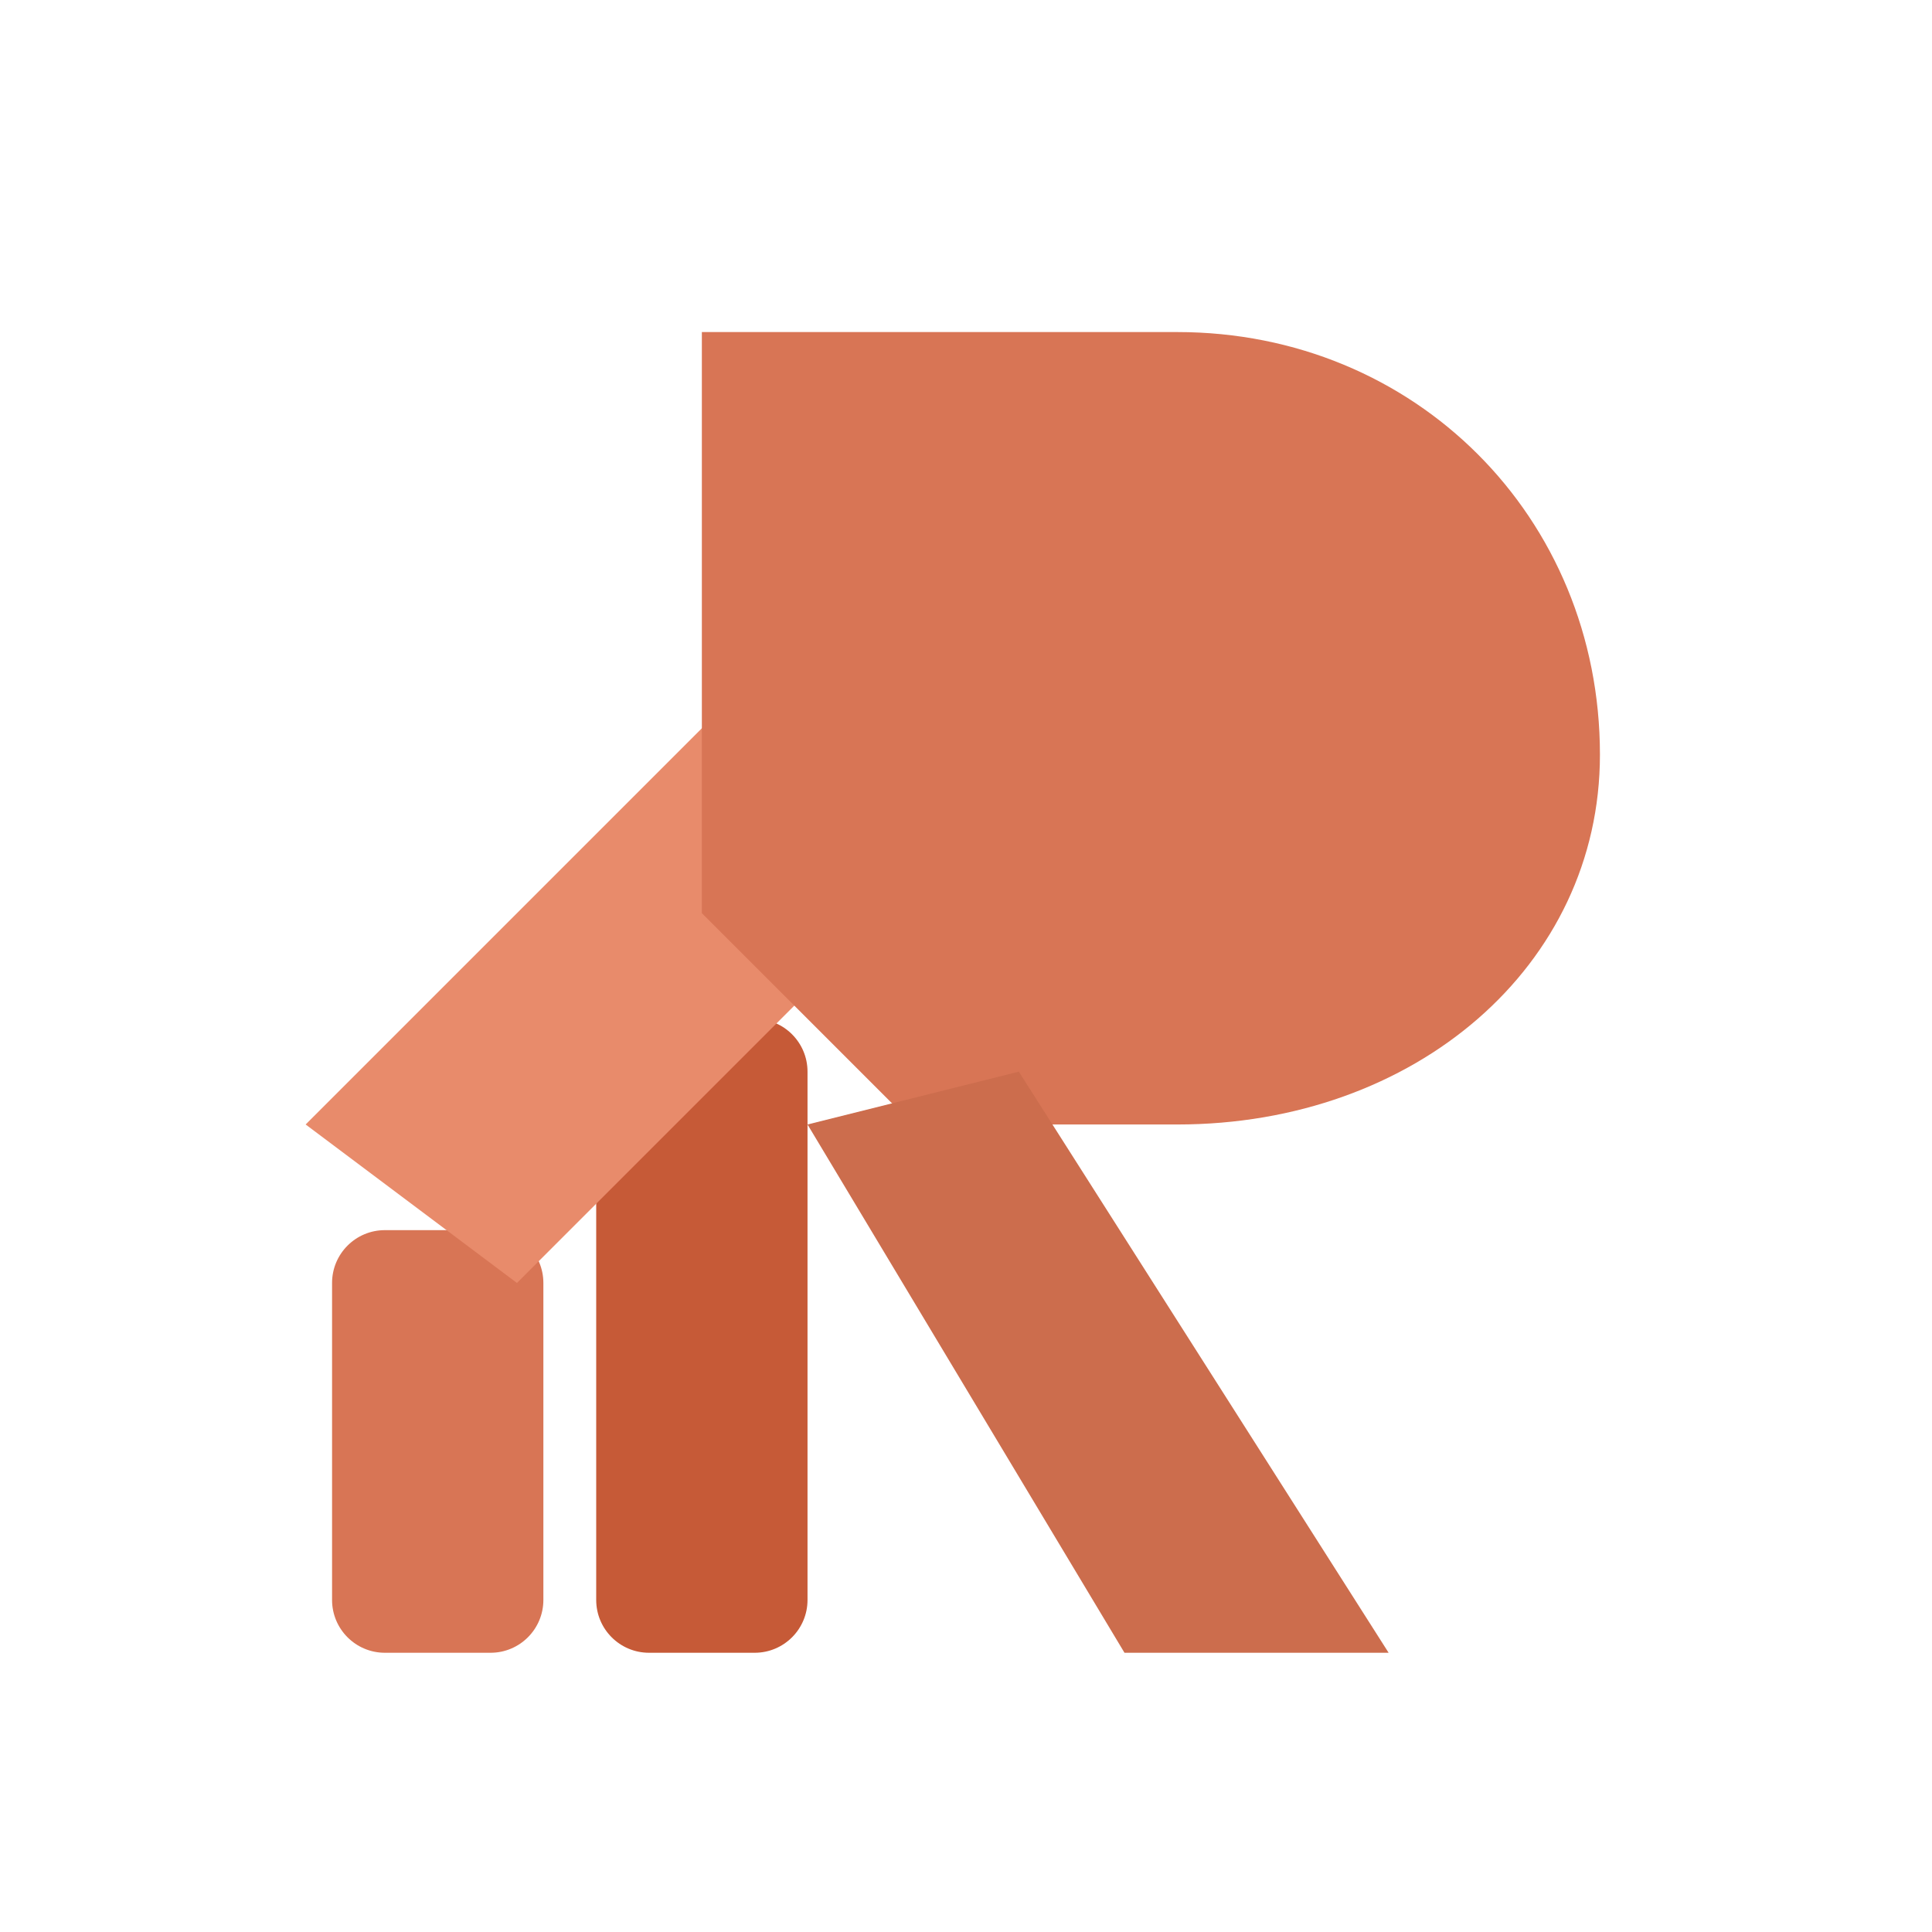
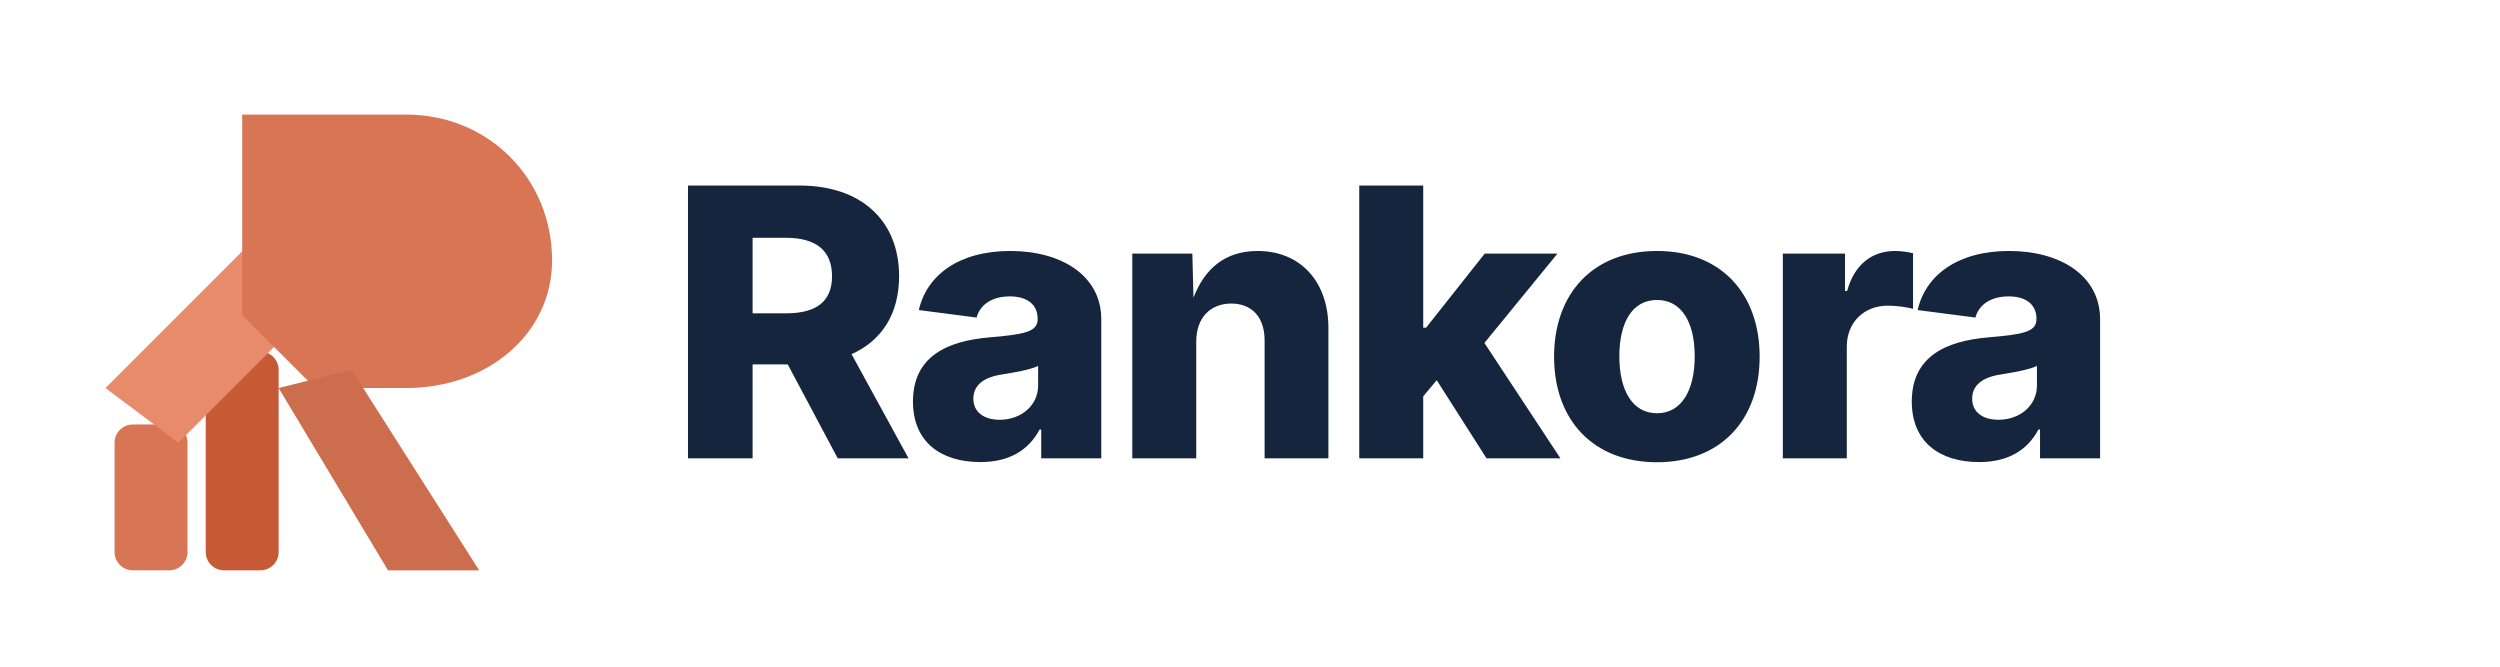
- <svg xmlns="http://www.w3.org/2000/svg" width="64" height="64" viewBox="0 0 64 64" fill="none">
+ <svg xmlns="http://www.w3.org/2000/svg" width="240" height="64" viewBox="0 0 240 64" fill="none">
  <g transform="translate(4, 4) scale(0.875)">
    <rect x="8" y="42" width="8" height="16" rx="2" fill="#D87555" />
    <rect x="18" y="34" width="8" height="24" rx="2" fill="#C65A37" />
    <path d="M7 38L27 18L35 24L15 44Z" fill="#E88B6B" />
    <path d="M22 8H40C49 8 56 15 56 24C56 32 49 38 40 38H30L22 30V8Z" fill="#D87555" />
    <path d="M34 36L48 58H38L26 38Z" fill="#CC6D4D" />
  </g>
+   <text x="64" y="44" fill="#14253D" font-family="Inter, -apple-system, BlinkMacSystemFont, 'Segoe UI', Roboto, sans-serif" font-size="36" font-weight="800" letter-spacing="-0.03em">Rankora</text>
</svg>
